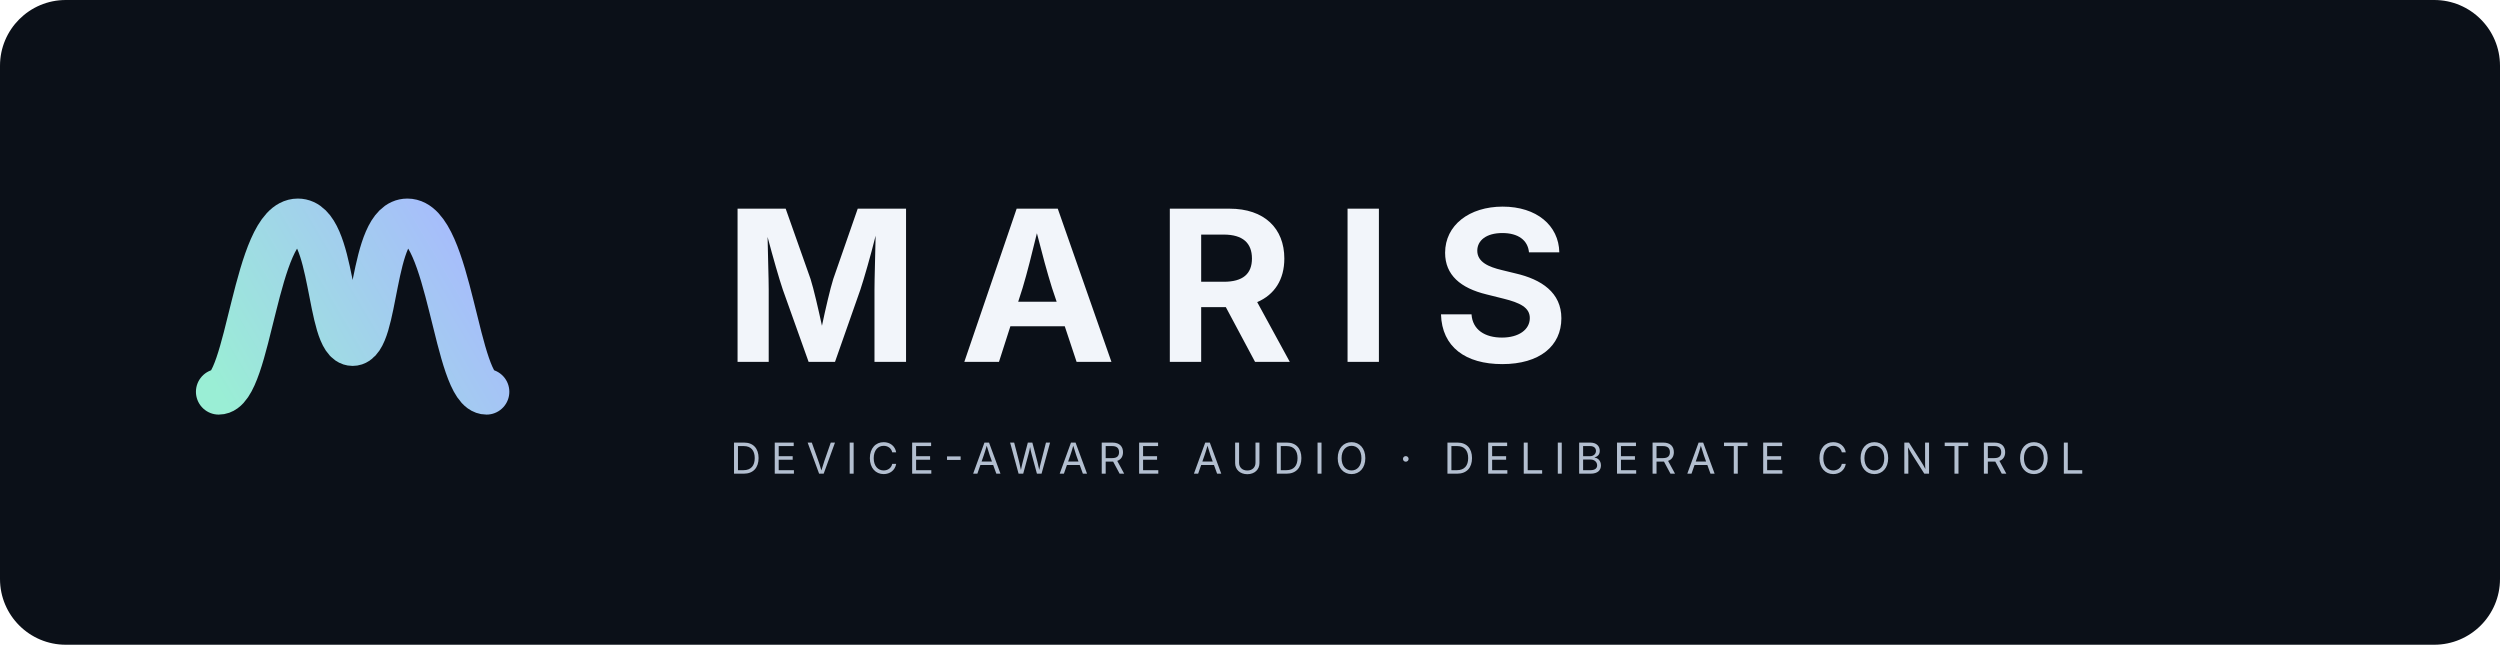
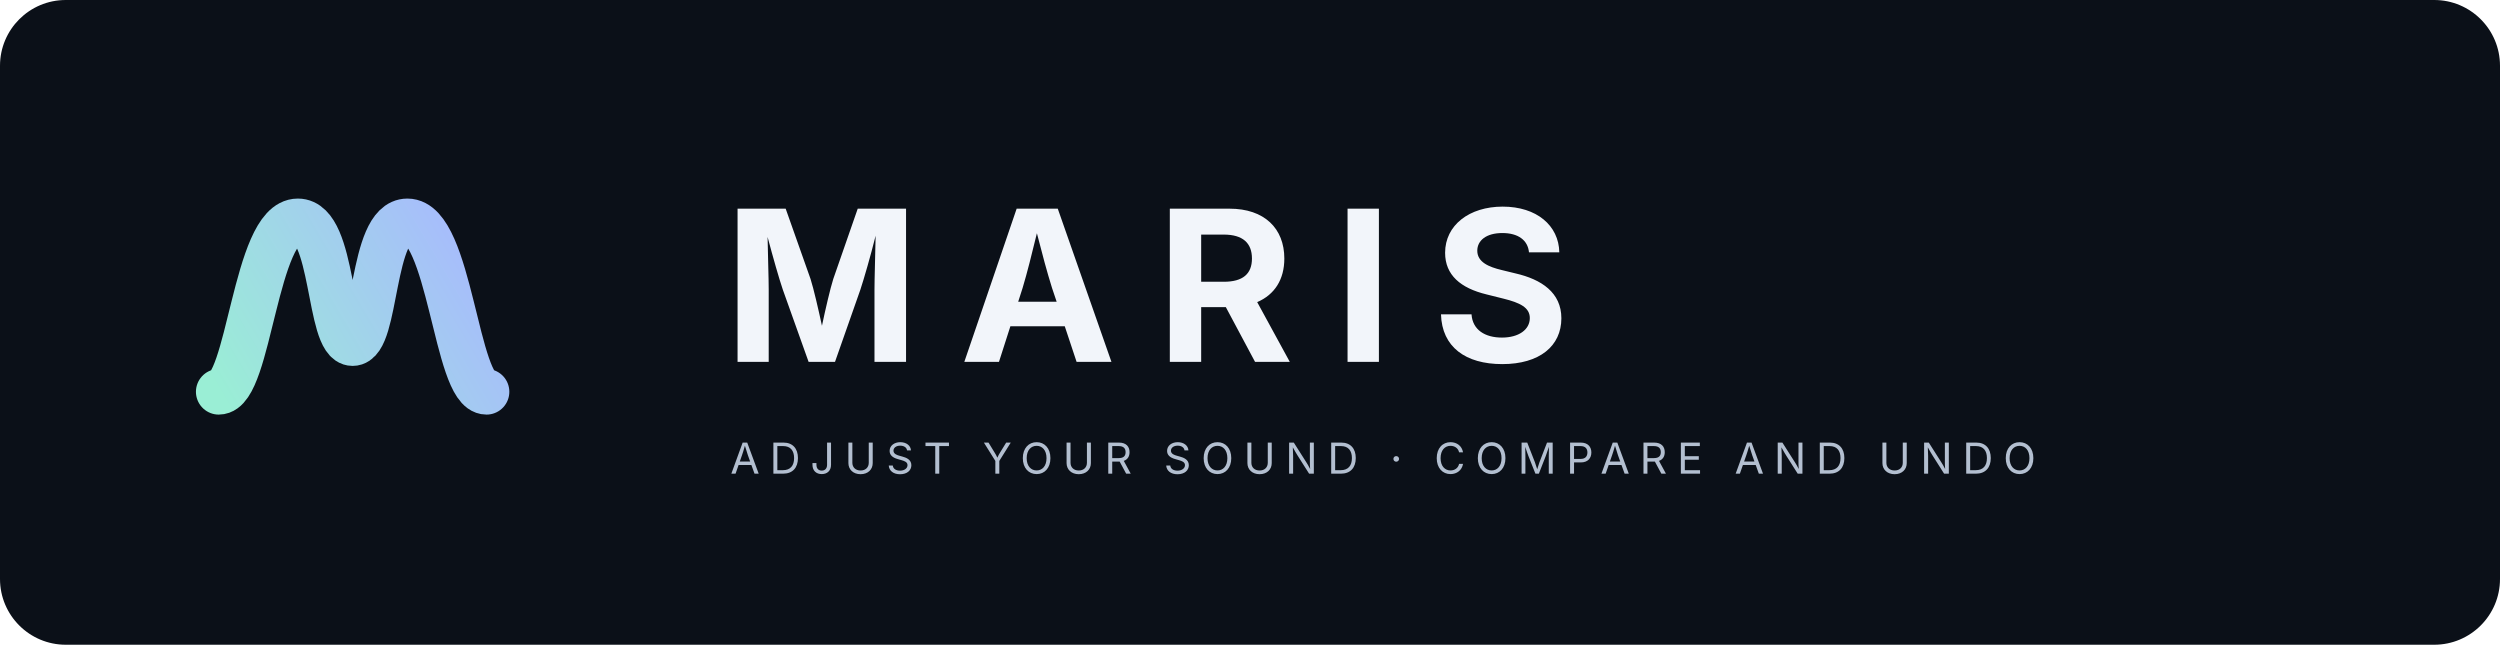
<svg xmlns="http://www.w3.org/2000/svg" width="760" height="196" viewBox="0 0 760 196" role="img" aria-labelledby="title desc">
  <rect width="760" height="196" rx="20" fill="#0b1018" />
  <defs>
    <linearGradient id="aurora" x1="10" y1="46" x2="54" y2="20" gradientUnits="userSpaceOnUse">
      <stop stop-color="#9aeed5" />
      <stop offset="1" stop-color="#a8b8ff" />
    </linearGradient>
  </defs>
  <g transform="translate(48 34) scale(1.85)">
    <path d="M10 46 C15 46 16 18 23 18 C29 18 28 38 32 38 C36 38 35 18 41 18 C48 18 49 46 54 46" fill="none" stroke="url(#aurora)" stroke-width="7.5" stroke-linecap="round" stroke-linejoin="round" />
  </g>
  <text x="220" y="110" fill="#f2f5fa" font-family="system-ui,-apple-system,Segoe UI,sans-serif" font-size="64" font-weight="650" letter-spacing="12">MARIS</text>
-   <text x="222" y="144" fill="#b3bfd0" font-family="system-ui,-apple-system,Segoe UI,sans-serif" font-size="13" letter-spacing="3">DEVICE-AWARE AUDIO · DELIBERATE CONTROL</text>
+   <text x="222" y="144" fill="#b3bfd0" font-family="system-ui,-apple-system,Segoe UI,sans-serif" font-size="13" letter-spacing="3">ADJUST YOUR SOUND · COMPARE AND UNDO</text>
</svg>
